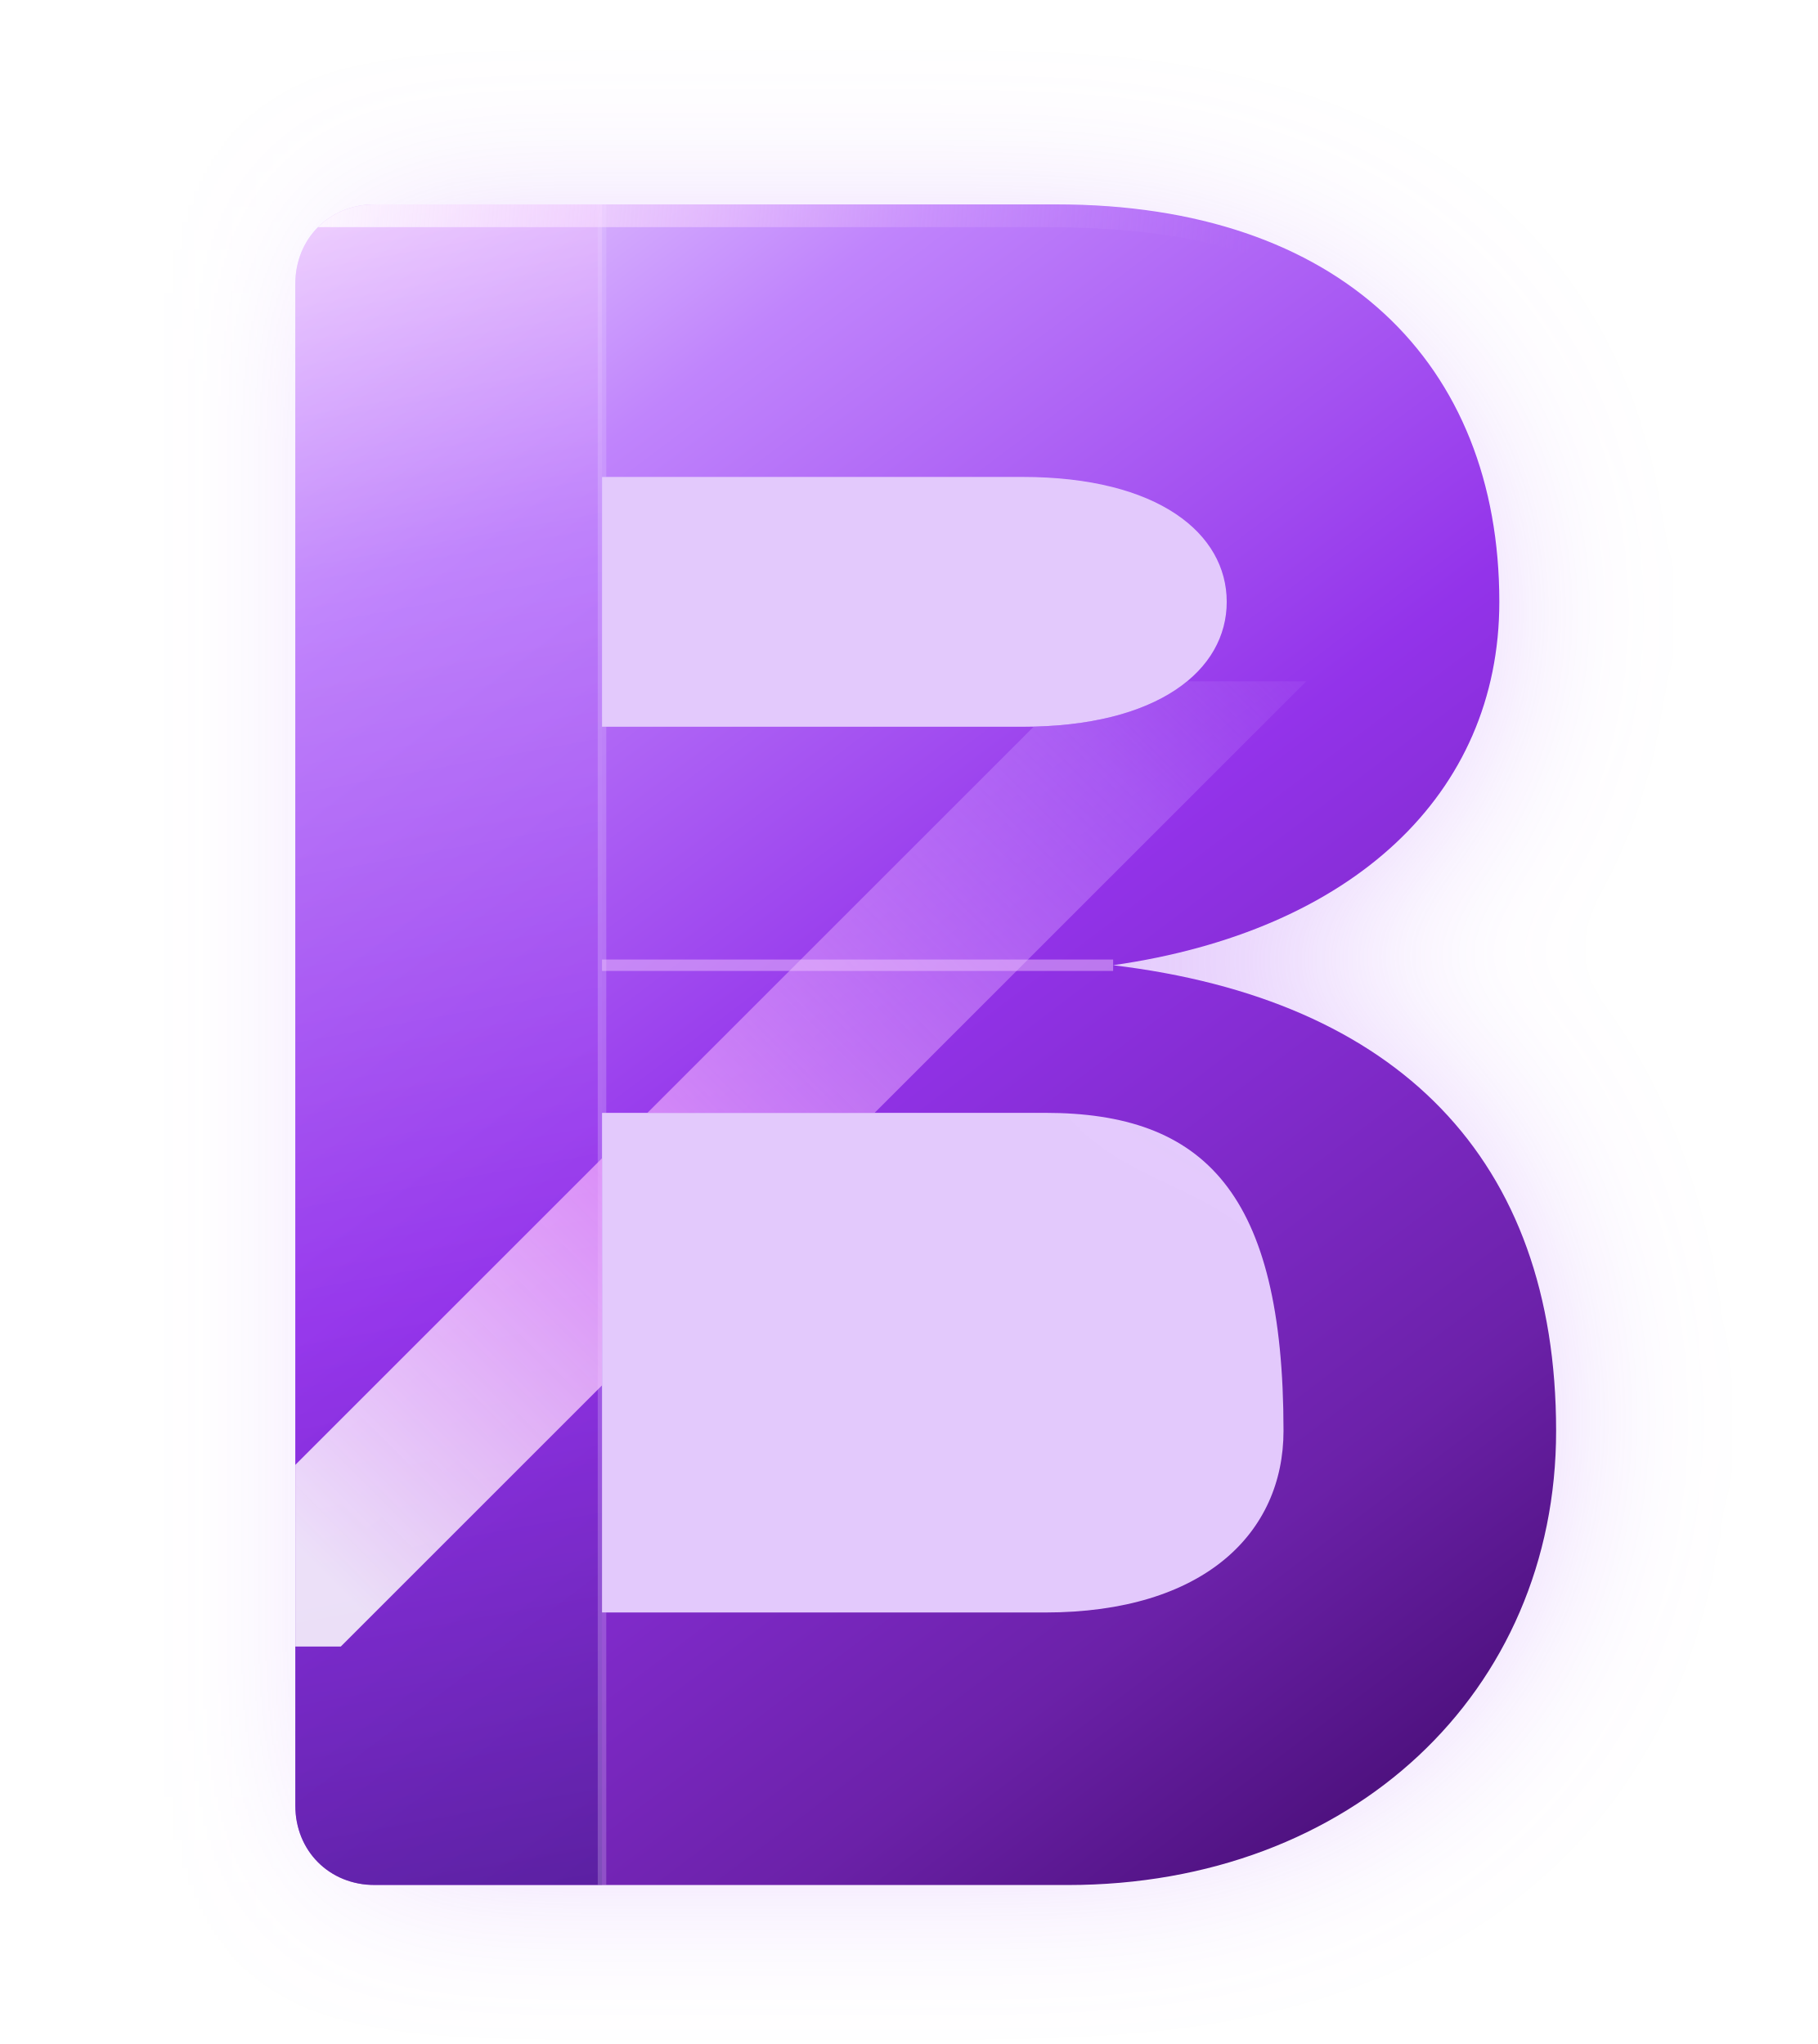
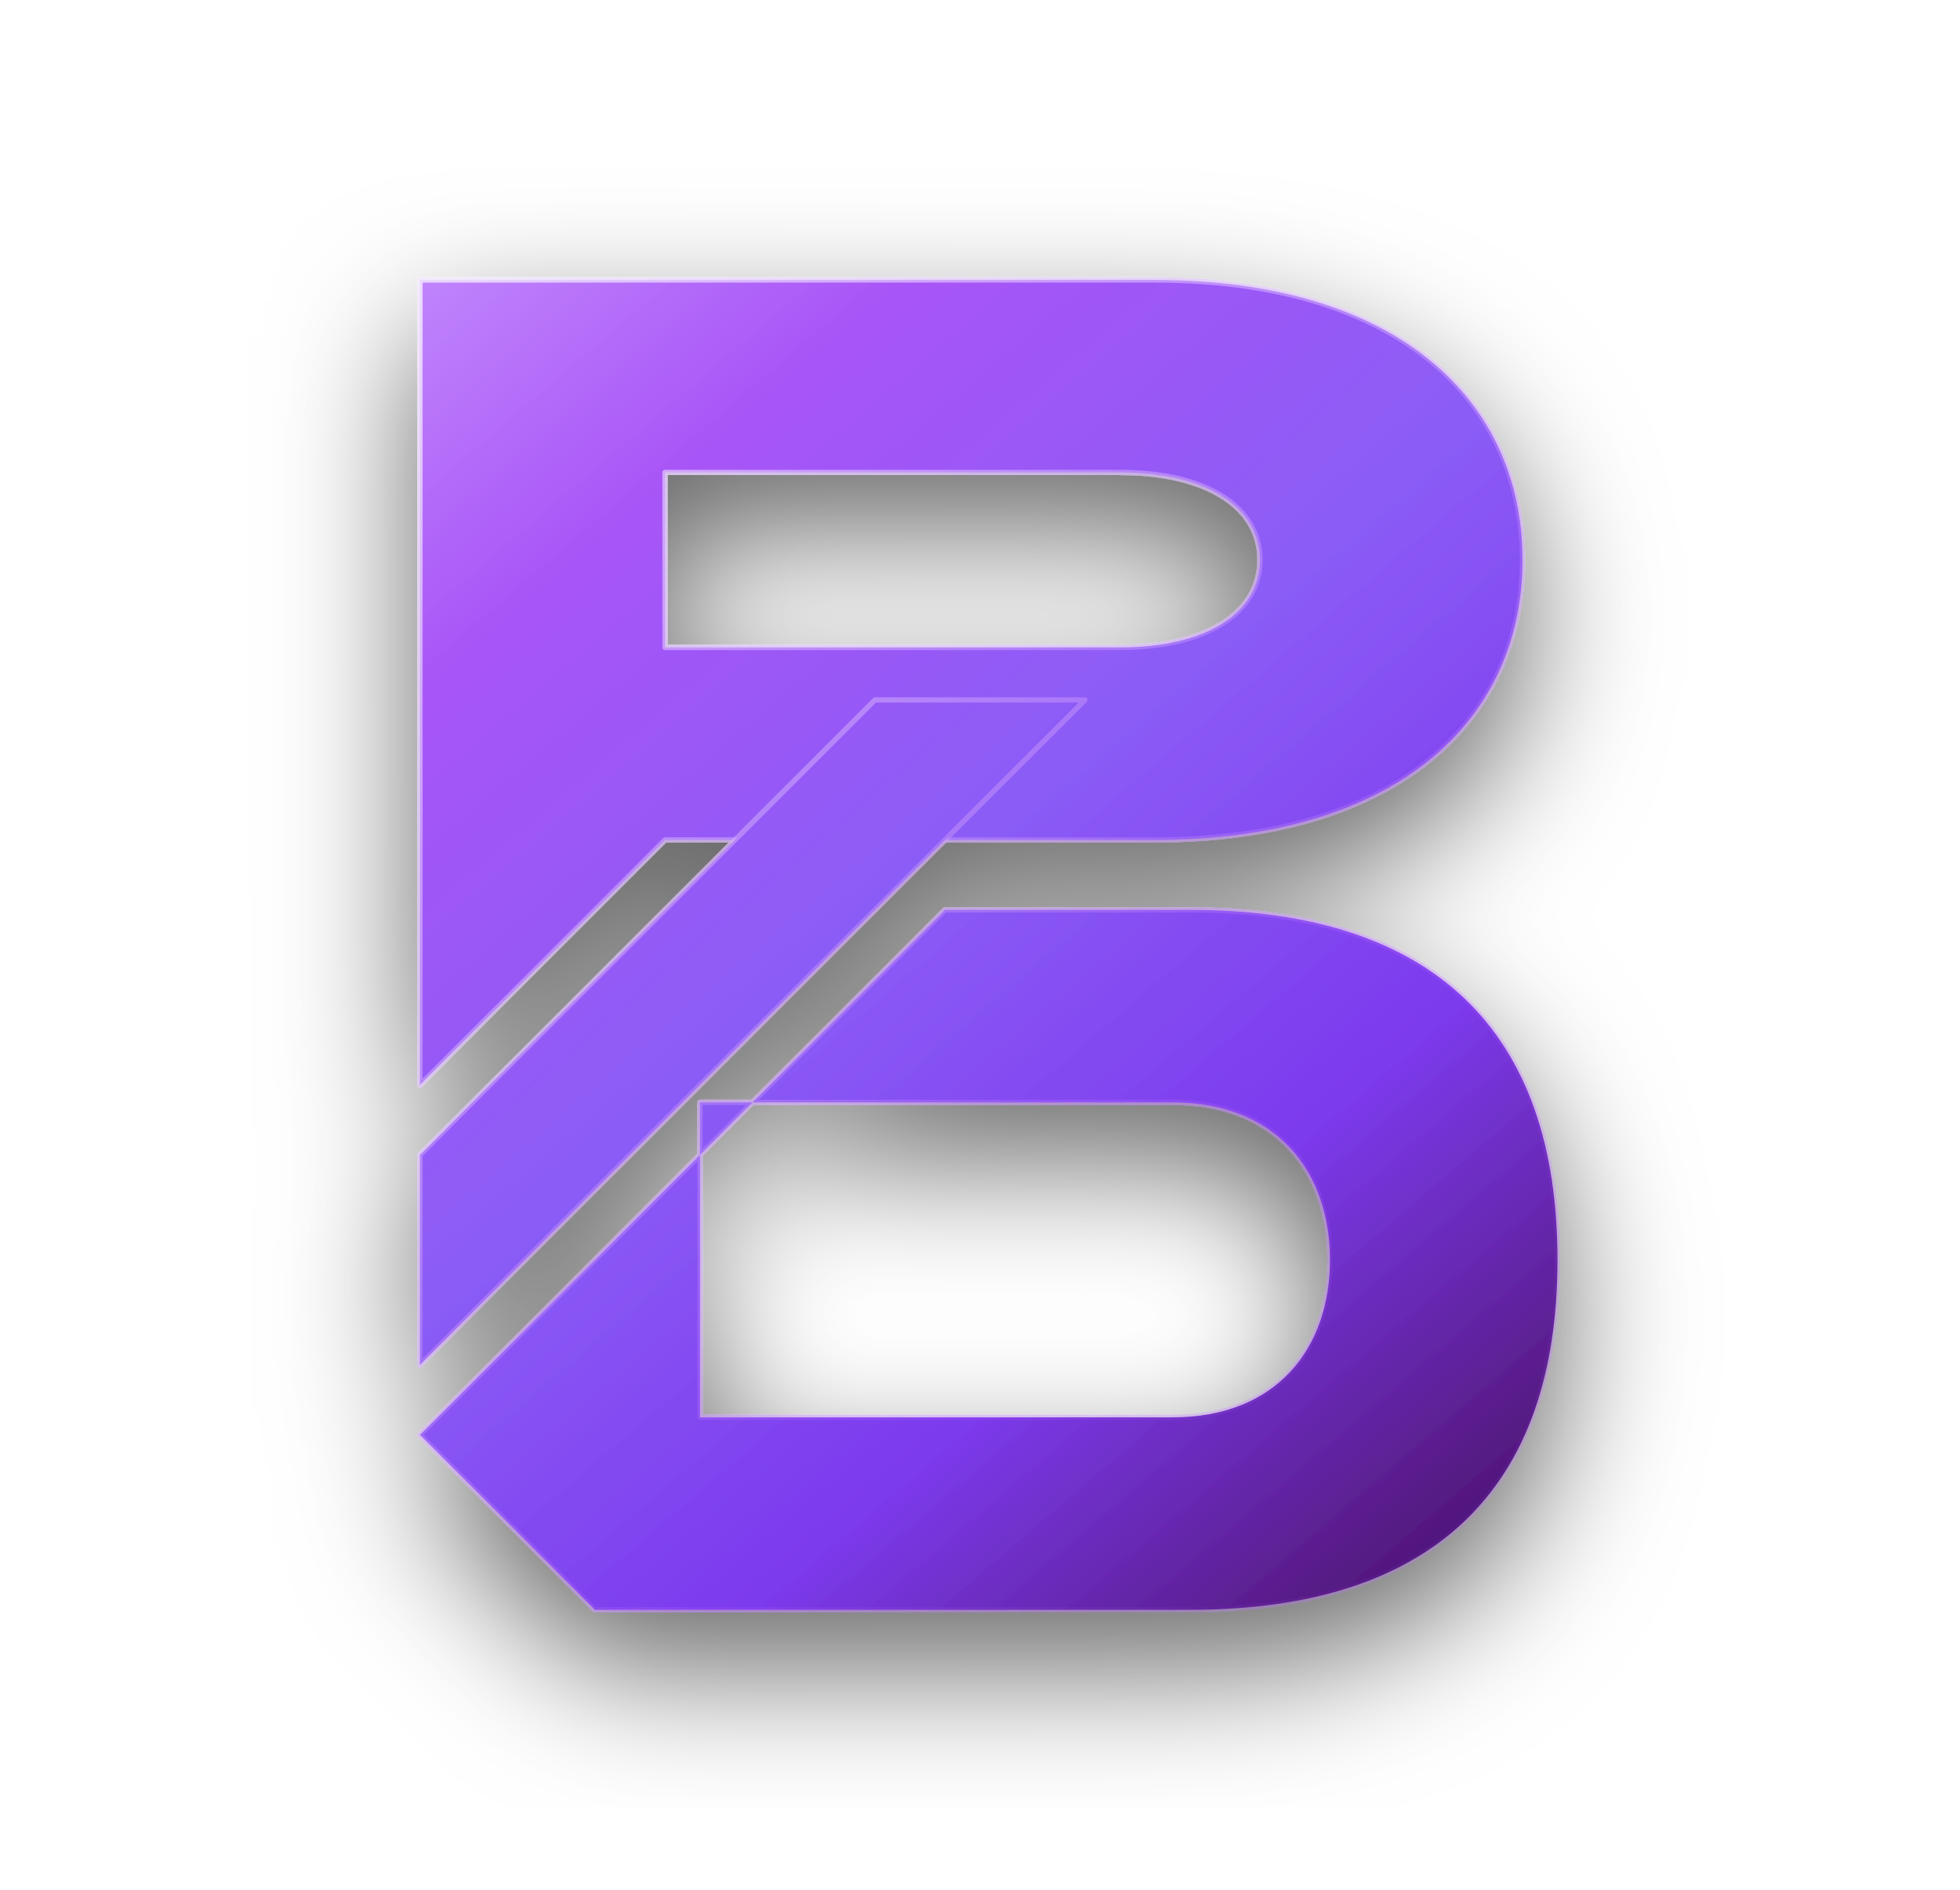
- <svg xmlns="http://www.w3.org/2000/svg" viewBox="0 0 320 360" width="100%" height="100%" fill="none">
+ <svg xmlns="http://www.w3.org/2000/svg" viewBox="0 0 560 540" width="100%" height="100%" fill="none">
  <defs>
-     <linearGradient id="symGrad" x1="52" y1="36" x2="276" y2="332" gradientUnits="userSpaceOnUse">
-       <stop offset="0%" stop-color="#e9d5ff" />
-       <stop offset="18%" stop-color="#c084fc" />
-       <stop offset="48%" stop-color="#9333ea" />
-       <stop offset="78%" stop-color="#6b21a8" />
+     <linearGradient id="cyberBredariolGrad" x1="120" y1="80" x2="445" y2="460" gradientUnits="userSpaceOnUse">
+       <stop offset="0%" stop-color="#c084fc" />
+       <stop offset="18%" stop-color="#a855f7" />
+       <stop offset="45%" stop-color="#8b5cf6" />
+       <stop offset="70%" stop-color="#7c3aed" />
+       <stop offset="90%" stop-color="#581c87" />
      <stop offset="100%" stop-color="#3b0764" />
    </linearGradient>
-     <linearGradient id="symSpine" x1="52" y1="36" x2="106" y2="332" gradientUnits="userSpaceOnUse">
-       <stop offset="0%" stop-color="#f5d0fe" />
-       <stop offset="22%" stop-color="#c084fc" />
-       <stop offset="65%" stop-color="#9333ea" />
-       <stop offset="100%" stop-color="#4c1d95" />
+     <linearGradient id="rimLightGrad" x1="120" y1="80" x2="445" y2="460" gradientUnits="userSpaceOnUse">
+       <stop offset="0%" stop-color="#f3e8ff" stop-opacity="0.85" />
+       <stop offset="35%" stop-color="#d8b4fe" stop-opacity="0.5" />
+       <stop offset="70%" stop-color="#a855f7" stop-opacity="0.25" />
+       <stop offset="100%" stop-color="#6b21a8" stop-opacity="0.1" />
    </linearGradient>
-     <linearGradient id="symBlade" x1="40" y1="260" x2="240" y2="60" gradientUnits="userSpaceOnUse">
-       <stop offset="0%" stop-color="#ffffff" stop-opacity="0.85" />
-       <stop offset="30%" stop-color="#f0abfc" stop-opacity="0.75" />
-       <stop offset="70%" stop-color="#c084fc" stop-opacity="0.4" />
-       <stop offset="100%" stop-color="#9333ea" stop-opacity="0" />
-     </linearGradient>
-     <linearGradient id="symSheen" x1="52" y1="36" x2="220" y2="50" gradientUnits="userSpaceOnUse">
-       <stop offset="0%" stop-color="#ffffff" stop-opacity="0.9" />
-       <stop offset="45%" stop-color="#f5d0fe" stop-opacity="0.5" />
-       <stop offset="100%" stop-color="#c084fc" stop-opacity="0" />
-     </linearGradient>
-     <filter id="symAmbient" x="-25%" y="-25%" width="150%" height="150%" filterUnits="userSpaceOnUse">
-       <feGaussianBlur stdDeviation="16" result="blur" />
+     <filter id="naturalDepth" x="-15%" y="-15%" width="130%" height="130%">
+       <feDropShadow dx="0" dy="16" stdDeviation="20" flood-color="#000000" flood-opacity="0.6" />
    </filter>
-     <clipPath id="symClip">
-       <path fill-rule="evenodd" clip-rule="evenodd" d="           M 66 36           H 186           C 236 36 264 64 264 106           C 264 140 238 164 196 170           C 246 176 274 204 274 252           C 274 298 238 332 188 332           H 66           C 58 332 52 326 52 318           V 50           C 52 42 58 36 66 36           Z           M 106 84           H 180           C 204 84 216 94 216 106           C 216 118 204 128 180 128           H 106           V 84           Z           M 106 196           H 184           C 212 196 226 210 226 252           C 226 270 212 284 184 284           H 106           V 196           Z         " />
-     </clipPath>
  </defs>
-   <path d="M 64 44 H 184 C 230 44 260 70 260 108 C 260 140 238 164 198 170 C 244 176 270 204 270 252 C 270 296 236 324 188 324 H 64 V 44 Z" fill="#a855f7" opacity="0.32" filter="url(#symAmbient)" />
-   <path fill-rule="evenodd" clip-rule="evenodd" d="       M 66 36       H 186       C 236 36 264 64 264 106       C 264 140 238 164 196 170       C 246 176 274 204 274 252       C 274 298 238 332 188 332       H 66       C 58 332 52 326 52 318       V 50       C 52 42 58 36 66 36       Z       M 106 84       H 180       C 204 84 216 94 216 106       C 216 118 204 128 180 128       H 106       V 84       Z       M 106 196       H 184       C 212 196 226 210 226 252       C 226 270 212 284 184 284       H 106       V 196       Z     " fill="url(#symGrad)" />
-   <g clip-path="url(#symClip)">
-     <rect x="52" y="36" width="54" height="296" fill="url(#symSpine)" opacity="0.6" />
-     <line x1="106" y1="36" x2="106" y2="332" stroke="#e9d5ff" stroke-opacity="0.25" stroke-width="1.5" />
-     <polygon points="20,290 190,120 230,120 60,290" fill="url(#symBlade)" />
-     <path d="M 52 36 H 186 C 230 36 256 60 262 96 C 252 52 224 40 184 40 H 52 Z" fill="url(#symSheen)" />
-     <line x1="106" y1="170" x2="196" y2="170" stroke="#f5d0fe" stroke-opacity="0.45" stroke-width="2" />
+   <g id="official-b-monogram" filter="url(#naturalDepth)">
+     <path fill="url(#cyberBredariolGrad)" stroke="url(#rimLightGrad)" stroke-width="1.5" stroke-linejoin="round" fill-rule="evenodd" clip-rule="evenodd" d="         M 120 80         H 330         C 400 80, 435 115, 435 160         C 435 205, 400 240, 330 240         H 190         L 120 310         V 80         Z         M 190 135         H 320         C 345 135, 360 145, 360 160         C 360 175, 345 185, 320 185         H 190         V 135         Z       " />
+     <polygon points="120,390 120,330 250,200 310,200" fill="url(#cyberBredariolGrad)" stroke="url(#rimLightGrad)" stroke-width="1.5" stroke-linejoin="round" />
+     <path fill="url(#cyberBredariolGrad)" stroke="url(#rimLightGrad)" stroke-width="1.5" stroke-linejoin="round" fill-rule="evenodd" clip-rule="evenodd" d="         M 120 410         L 270 260         H 340         C 410 260, 445 295, 445 360         C 445 425, 410 460, 340 460         H 170         L 120 410         Z         M 200 315         H 335         C 365 315, 380 335, 380 360         C 380 385, 365 405, 335 405         H 200         V 315         Z       " />
  </g>
</svg>
